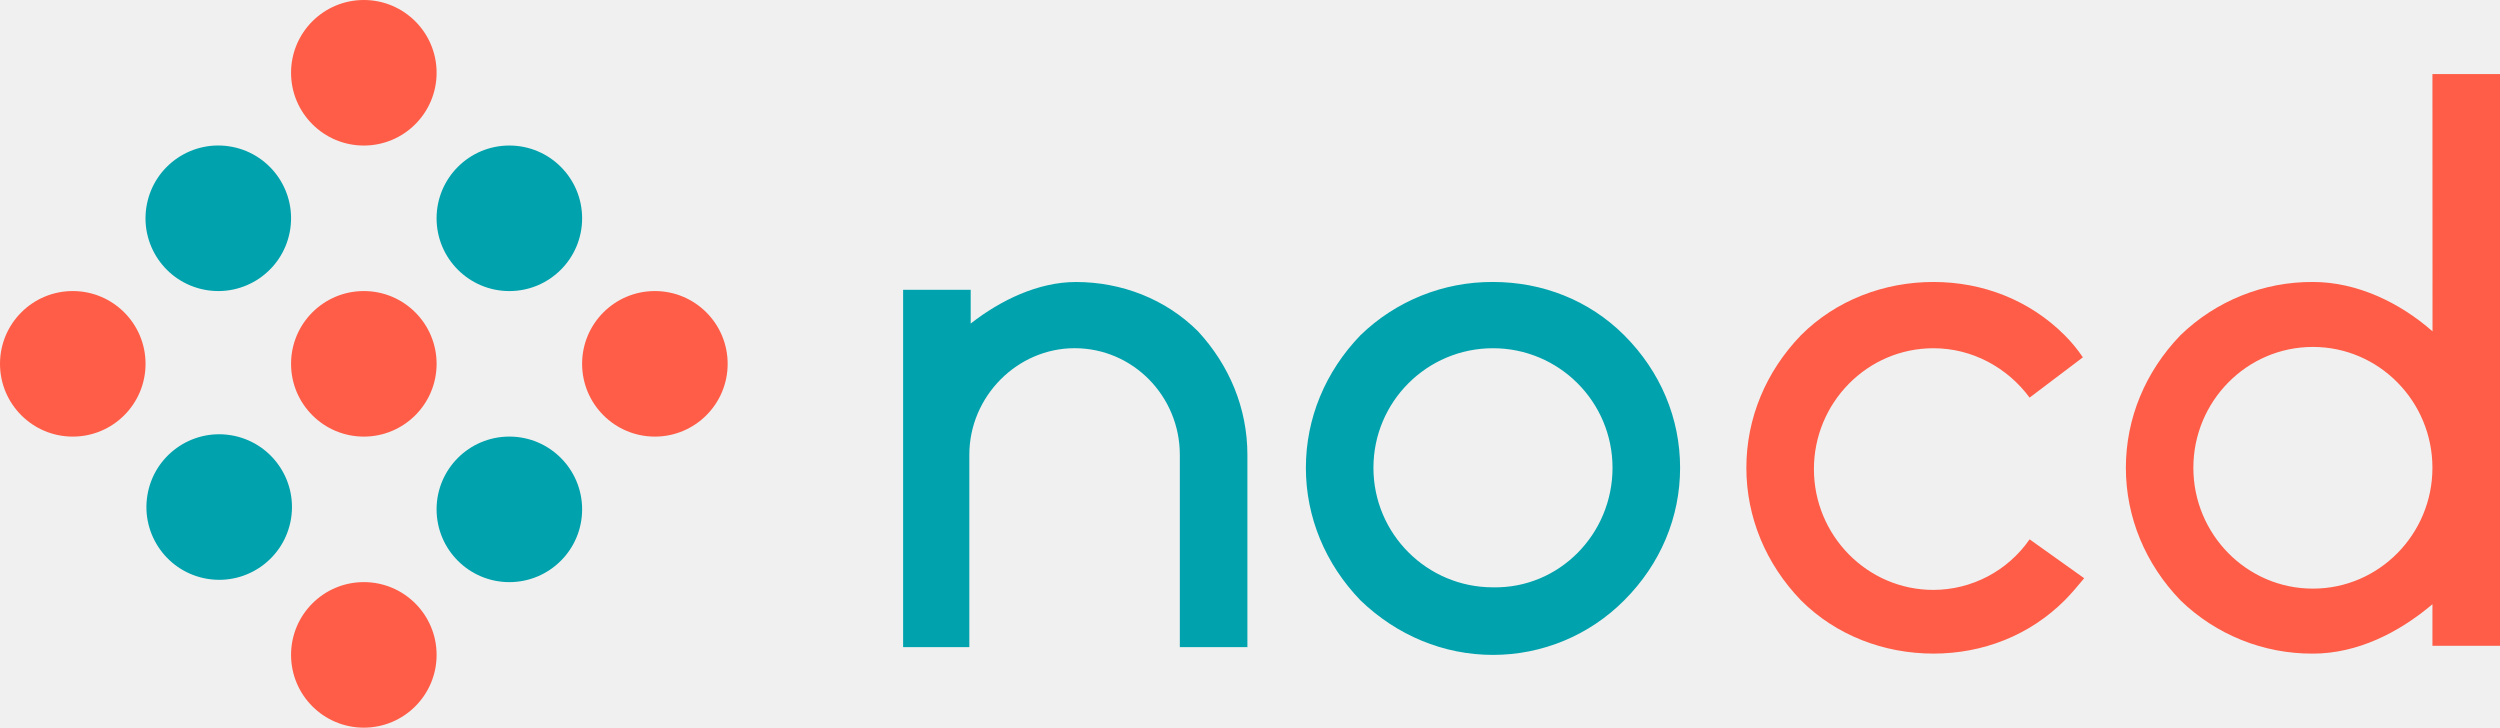
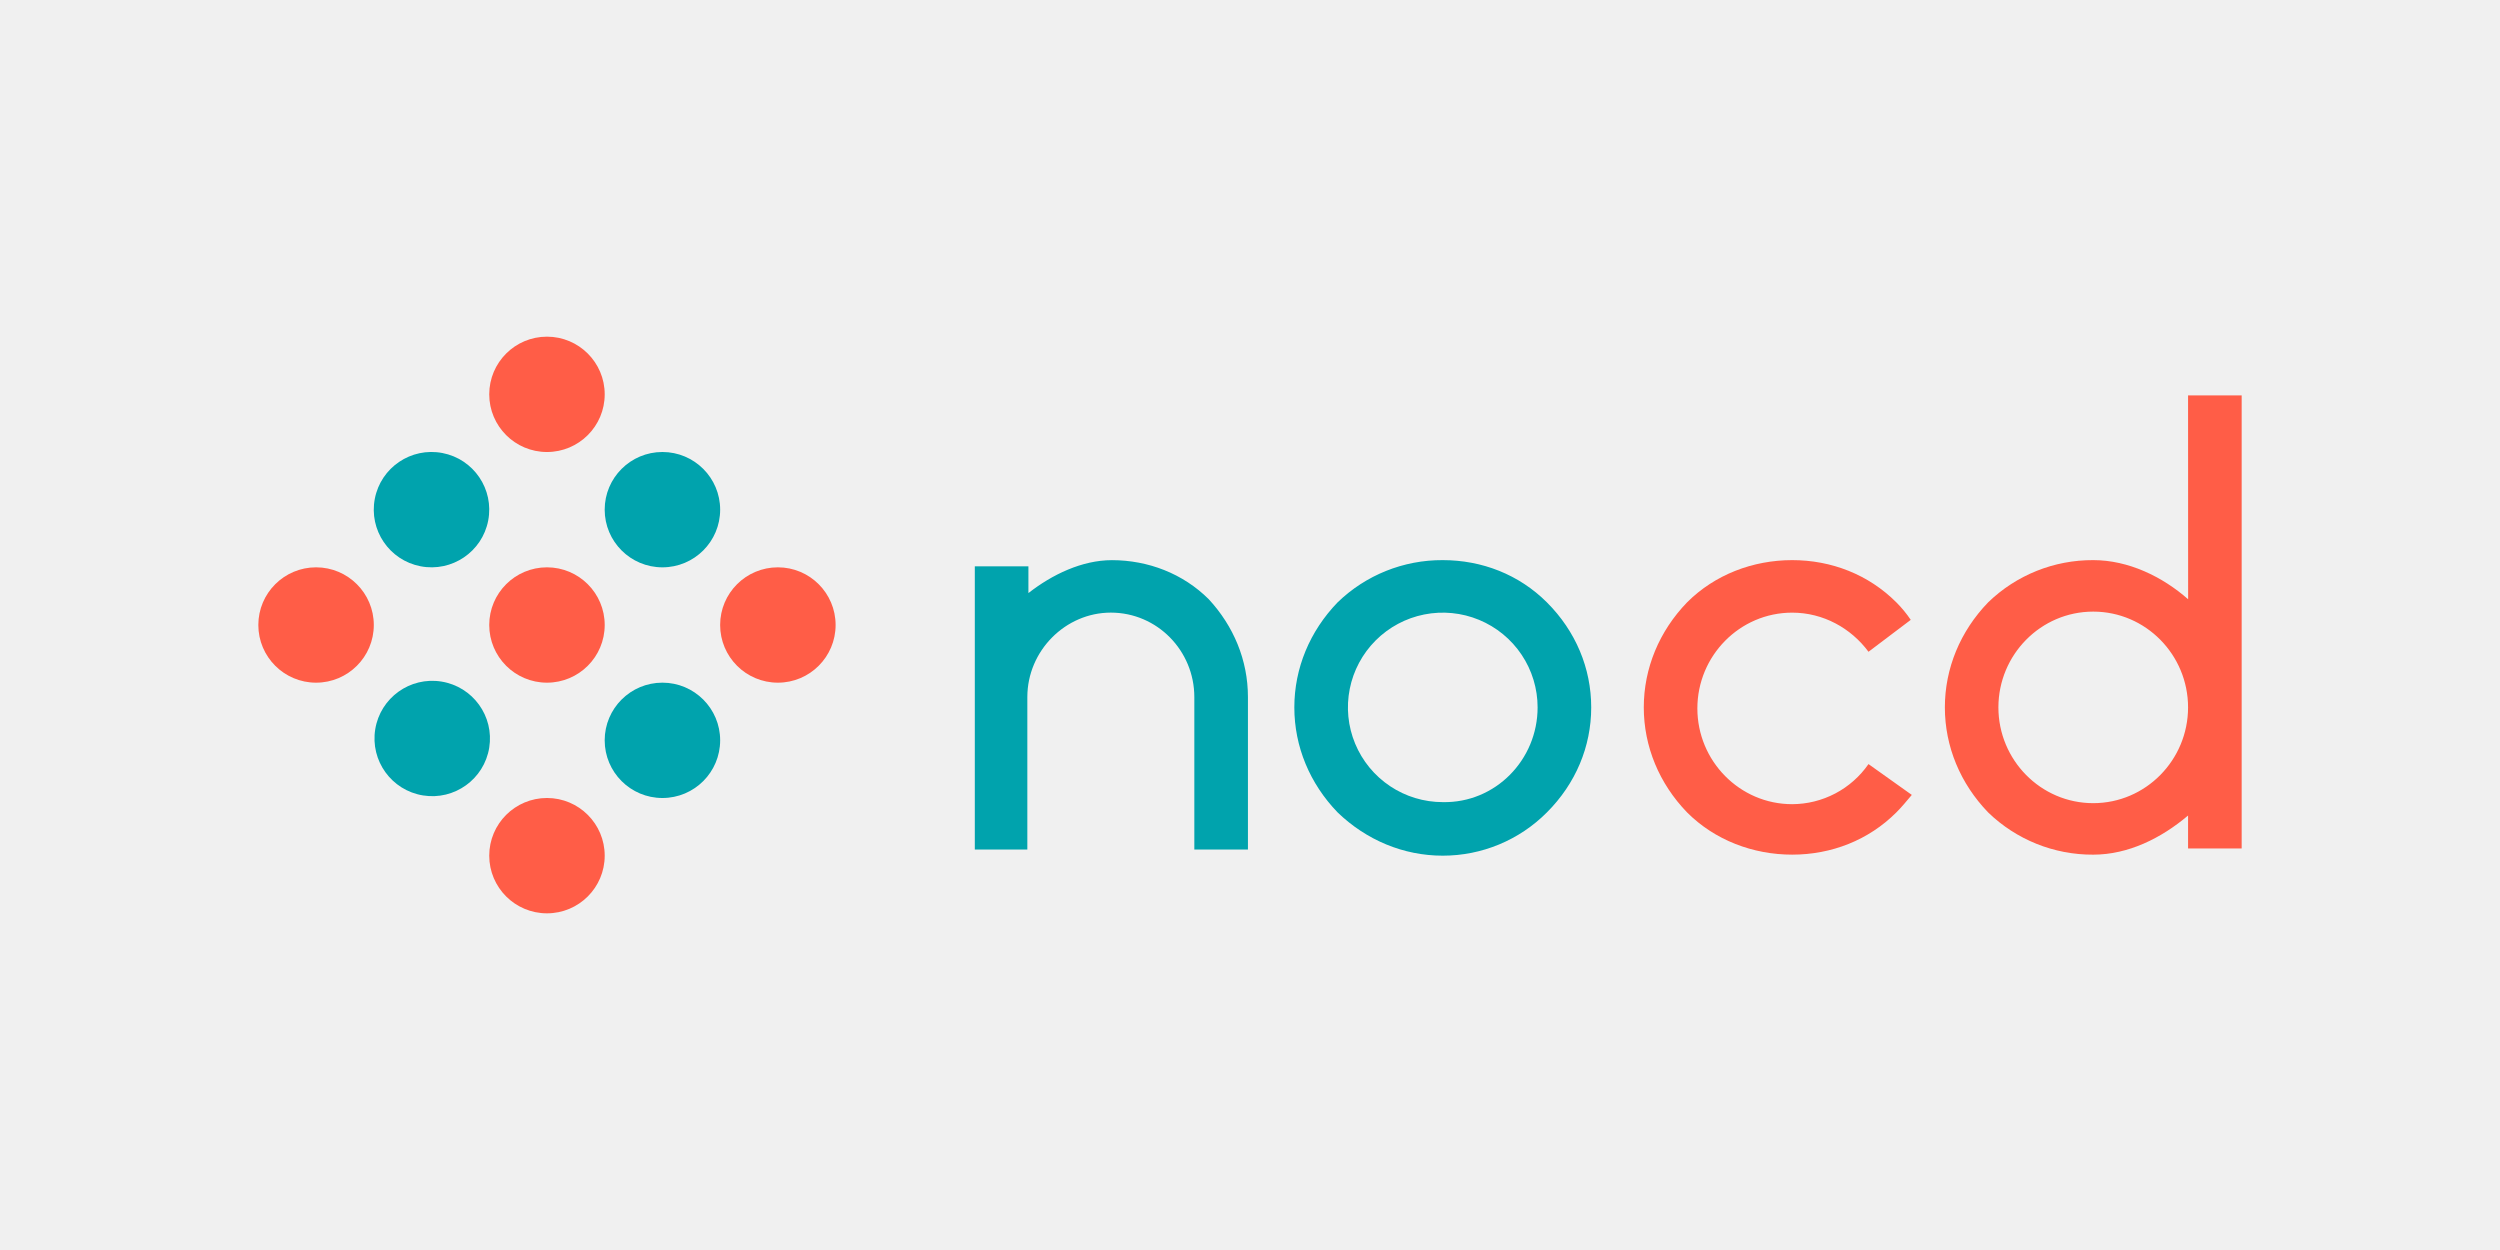
- <svg xmlns="http://www.w3.org/2000/svg" id="Layer_1" data-name="Layer 1" viewBox="0 0 1383.76 402.76">
+ <svg xmlns="http://www.w3.org/2000/svg" width="1500" height="750" viewBox="0 0 1500 750" fill="none">
+   <rect width="1500" height="750" />
+   <g clip-path="url(#clip0_1228_794)">
+     <path d="M748.762 418.254V509.703H716.599V418.254C716.599 390.446 694.334 367.569 666.505 367.569C639.287 367.569 616.403 390.429 616.403 418.254V509.703H584.885V339.787H617.048V355.851C631.272 344.726 649.211 336.093 667.15 336.093C688.796 336.093 709.822 344.125 725.284 359.571C740.102 375.619 748.762 396.013 748.762 418.254ZM954.726 424.431C954.726 447.91 945.447 470.151 928.127 487.453C919.944 495.682 910.211 502.212 899.489 506.666C888.768 511.12 877.27 513.411 865.658 513.405C842.155 513.405 819.89 504.136 802.57 487.453C785.87 470.151 776.599 447.935 776.599 424.431C776.599 400.927 785.87 378.711 802.57 361.41C819.469 345.04 842.12 335.944 865.658 336.076C889.161 336.076 911.426 344.726 928.127 361.41C945.447 378.711 954.726 400.953 954.726 424.431ZM922.563 424.431C922.563 413.188 919.225 402.198 912.973 392.85C906.72 383.502 897.833 376.216 887.435 371.913C877.037 367.611 865.595 366.485 854.557 368.679C843.518 370.872 833.379 376.286 825.421 384.236C817.462 392.186 812.043 402.315 809.847 413.341C807.651 424.368 808.778 435.798 813.085 446.185C817.392 456.572 824.686 465.45 834.044 471.696C843.402 477.942 854.404 481.276 865.658 481.276C897.202 481.895 922.563 455.942 922.563 424.431Z" fill="#00A3AD" />
+     <path d="M1147.08 476.946C1143.99 480.657 1140.89 484.36 1137.8 487.453C1121.11 504.136 1098.83 512.787 1075.33 512.787C1051.83 512.787 1028.94 504.136 1012.25 487.453C995.549 470.151 986.27 447.935 986.27 424.431C986.27 400.927 995.549 378.711 1012.25 361.41C1028.94 344.726 1051.81 336.076 1075.33 336.076C1098.85 336.076 1121.11 344.726 1137.8 361.41C1141.01 364.625 1143.91 368.144 1146.45 371.916L1121.1 391.065C1110.58 376.856 1093.88 367.586 1075.32 367.586C1043.78 367.586 1018.42 393.539 1018.42 425.05C1018.42 456.561 1043.78 482.505 1075.32 482.505C1084.33 482.475 1093.19 480.273 1101.16 476.085C1109.13 471.897 1115.97 465.847 1121.1 458.45L1147.08 476.946ZM1312.84 237.222H1345V509.076H1312.84V489.317C1296.76 502.907 1276.97 512.795 1255.93 512.795C1232.41 512.913 1209.77 503.815 1192.89 487.453C1176.2 470.151 1166.92 447.935 1166.92 424.431C1166.92 400.927 1176.2 378.711 1192.89 361.41C1209.79 345.04 1232.44 335.944 1255.98 336.076C1277.01 336.076 1297.42 345.964 1312.88 359.554L1312.84 237.222ZM1312.84 424.431C1312.84 392.92 1287.48 366.968 1255.93 366.968C1224.39 366.968 1199.04 392.92 1199.04 424.431C1199.04 455.942 1224.39 481.895 1255.93 481.895C1287.48 481.895 1312.84 455.942 1312.84 424.431Z" fill="#FF5D47" />
+     <path d="M292.919 312.335C296.537 293.568 284.241 275.426 265.455 271.812C246.669 268.198 228.507 280.482 224.89 299.248C221.272 318.014 233.568 336.157 252.354 339.77C271.14 343.384 289.302 331.101 292.919 312.335Z" fill="#00A3AD" />
+     <path d="M397.453 340.405C416.584 340.405 432.093 324.913 432.093 305.802C432.093 286.691 416.584 271.198 397.453 271.198C378.322 271.198 362.813 286.691 362.813 305.802C362.813 324.913 378.322 340.405 397.453 340.405Z" fill="#00A3AD" />
+     <path d="M328.182 271.207C347.313 271.207 362.822 255.714 362.822 236.603C362.822 217.492 347.313 202 328.182 202C309.051 202 293.542 217.492 293.542 236.603C293.542 255.714 309.051 271.207 328.182 271.207Z" fill="#FF5D47" />
+     <path d="M328.182 409.603C347.313 409.603 362.822 394.111 362.822 375C362.822 355.889 347.313 340.396 328.182 340.396C309.051 340.396 293.542 355.889 293.542 375C293.542 394.111 309.051 409.603 328.182 409.603Z" fill="#FF5D47" />
+     <path d="M466.724 409.603C485.855 409.603 501.364 394.111 501.364 375C501.364 355.889 485.855 340.396 466.724 340.396C447.593 340.396 432.084 355.889 432.084 375C432.084 394.111 447.593 409.603 466.724 409.603Z" fill="#FF5D47" />
+     <path d="M328.182 548C347.313 548 362.822 532.507 362.822 513.396C362.822 494.285 347.313 478.793 328.182 478.793C309.051 478.793 293.542 494.285 293.542 513.396C293.542 532.507 309.051 548 328.182 548Z" fill="#FF5D47" />
+     <path d="M189.64 409.603C208.771 409.603 224.28 394.111 224.28 375C224.28 355.889 208.771 340.396 189.64 340.396C170.509 340.396 155 355.889 155 375C155 394.111 170.509 409.603 189.64 409.603Z" fill="#FF5D47" />
+     <path d="M397.453 478.802C416.584 478.802 432.093 463.309 432.093 444.198C432.093 425.087 416.584 409.595 397.453 409.595C378.322 409.595 362.813 425.087 362.813 444.198C362.813 463.309 378.322 478.802 397.453 478.802Z" fill="#00A3AD" />
+     <path d="M293.533 448.631C296.591 429.766 283.762 411.996 264.877 408.94C245.992 405.885 228.203 418.701 225.144 437.566C222.086 456.431 234.915 474.202 253.8 477.257C272.685 480.313 290.474 467.496 293.533 448.631Z" fill="#00A3AD" />
+   </g>
  <defs>
-     <style>.cls-1{fill:#00a3ad}.cls-2{fill:#ff5d47}</style>
+     <clipPath id="clip0_1228_794">
+       <rect width="1190" height="346" fill="white" transform="translate(155 202)" />
+     </clipPath>
  </defs>
-   <path d="M713.56 266.55V373h-37.4V266.55c0-32.37-25.89-59-58.25-59-31.65 0-58.26 26.61-58.26 59V373H523V175.21h37.4v18.7c16.54-12.95 37.4-23 58.26-23 25.17 0 49.62 9.35 67.6 27.33 17.23 18.68 27.3 42.42 27.3 68.31zm239.5 7.19c0 27.33-10.79 53.22-30.93 73.36a102.32 102.32 0 0 1-72.64 30.21c-27.33 0-53.22-10.79-73.36-30.21-19.42-20.14-30.2-46-30.2-73.36s10.78-53.22 30.2-73.36a104.54 104.54 0 0 1 73.36-29.49c27.33 0 53.22 10.07 72.64 29.49 20.14 20.14 30.93 46.03 30.93 73.36zm-37.4 0a66.17 66.17 0 1 0-66.17 66.17c36.68.72 66.17-29.49 66.17-66.17z" class="cls-1" transform="translate(-23.12 -14.82)" />
-   <path d="M1176.73 334.87c-3.59 4.32-7.19 8.63-10.79 12.23-19.41 19.42-45.31 29.49-72.64 29.49s-53.94-10.07-73.35-29.49c-19.42-20.14-30.21-46-30.21-73.36s10.79-53.22 30.21-73.36c19.41-19.42 46-29.49 73.35-29.49s53.23 10.07 72.64 29.49a82.11 82.11 0 0 1 10.06 12.23l-29.48 22.29c-12.23-16.54-31.65-27.33-53.23-27.33-36.68 0-66.16 30.21-66.16 66.89s29.48 66.88 66.16 66.88a65 65 0 0 0 53.23-28zm192.75-279.05h37.4v316.45h-37.4v-23c-18.7 15.82-41.71 27.33-66.17 27.33a104.54 104.54 0 0 1-73.31-29.5c-19.41-20.14-30.2-46-30.2-73.36s10.79-53.22 30.2-73.36a104.54 104.54 0 0 1 73.36-29.49c24.46 0 48.19 11.51 66.17 27.33zm0 217.92c0-36.68-29.49-66.89-66.17-66.89s-66.16 30.21-66.16 66.89 29.48 66.89 66.16 66.89 66.17-30.21 66.17-66.89z" class="cls-2" transform="translate(-23.12 -14.82)" />
-   <circle cx="143.95" cy="135.65" r="40.28" class="cls-1" transform="rotate(-79.1 123.406 142.237)" />
-   <circle cx="281.93" cy="120.83" r="40.28" class="cls-1" />
-   <circle cx="201.38" cy="40.28" r="40.28" class="cls-2" />
-   <circle cx="201.38" cy="201.38" r="40.28" class="cls-2" />
-   <circle cx="362.48" cy="201.38" r="40.28" class="cls-2" />
-   <circle cx="201.38" cy="362.48" r="40.28" class="cls-2" />
-   <circle cx="40.28" cy="201.38" r="40.28" class="cls-2" />
-   <circle cx="281.93" cy="281.93" r="40.28" class="cls-1" />
-   <circle cx="143.95" cy="296.75" r="40.28" class="cls-1" transform="rotate(-80.8 123.18 301.991)" />
</svg>
